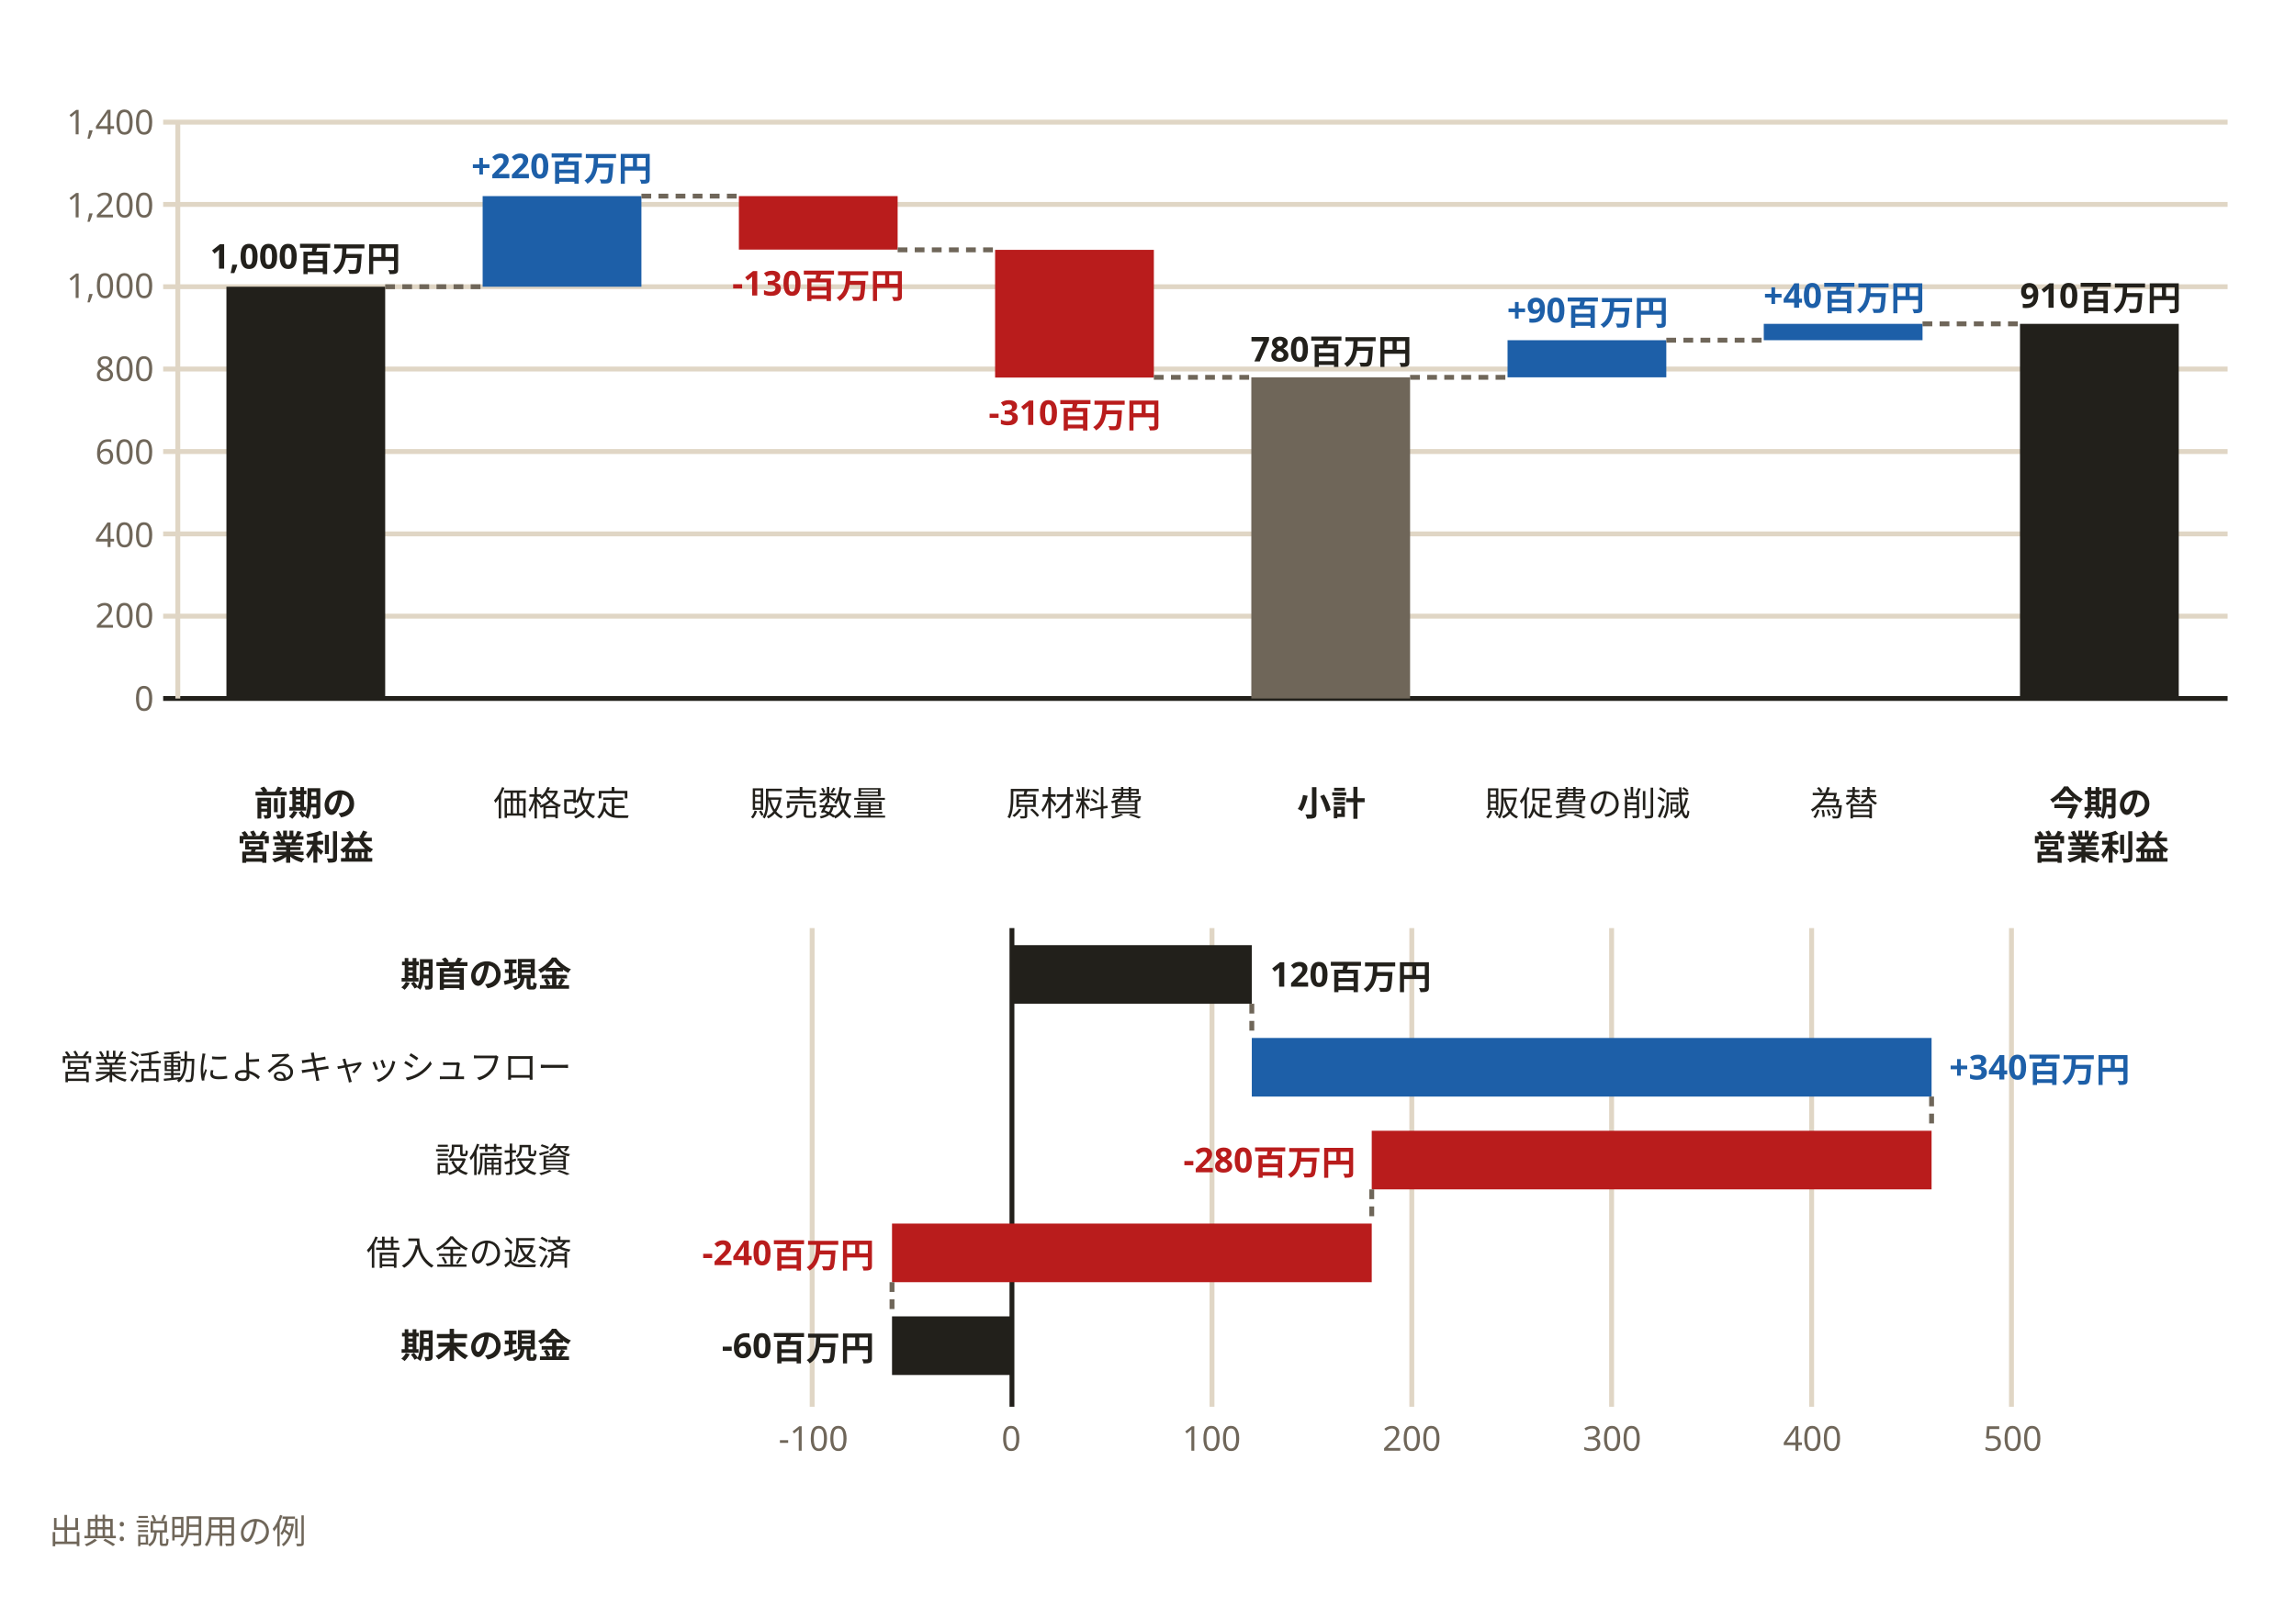
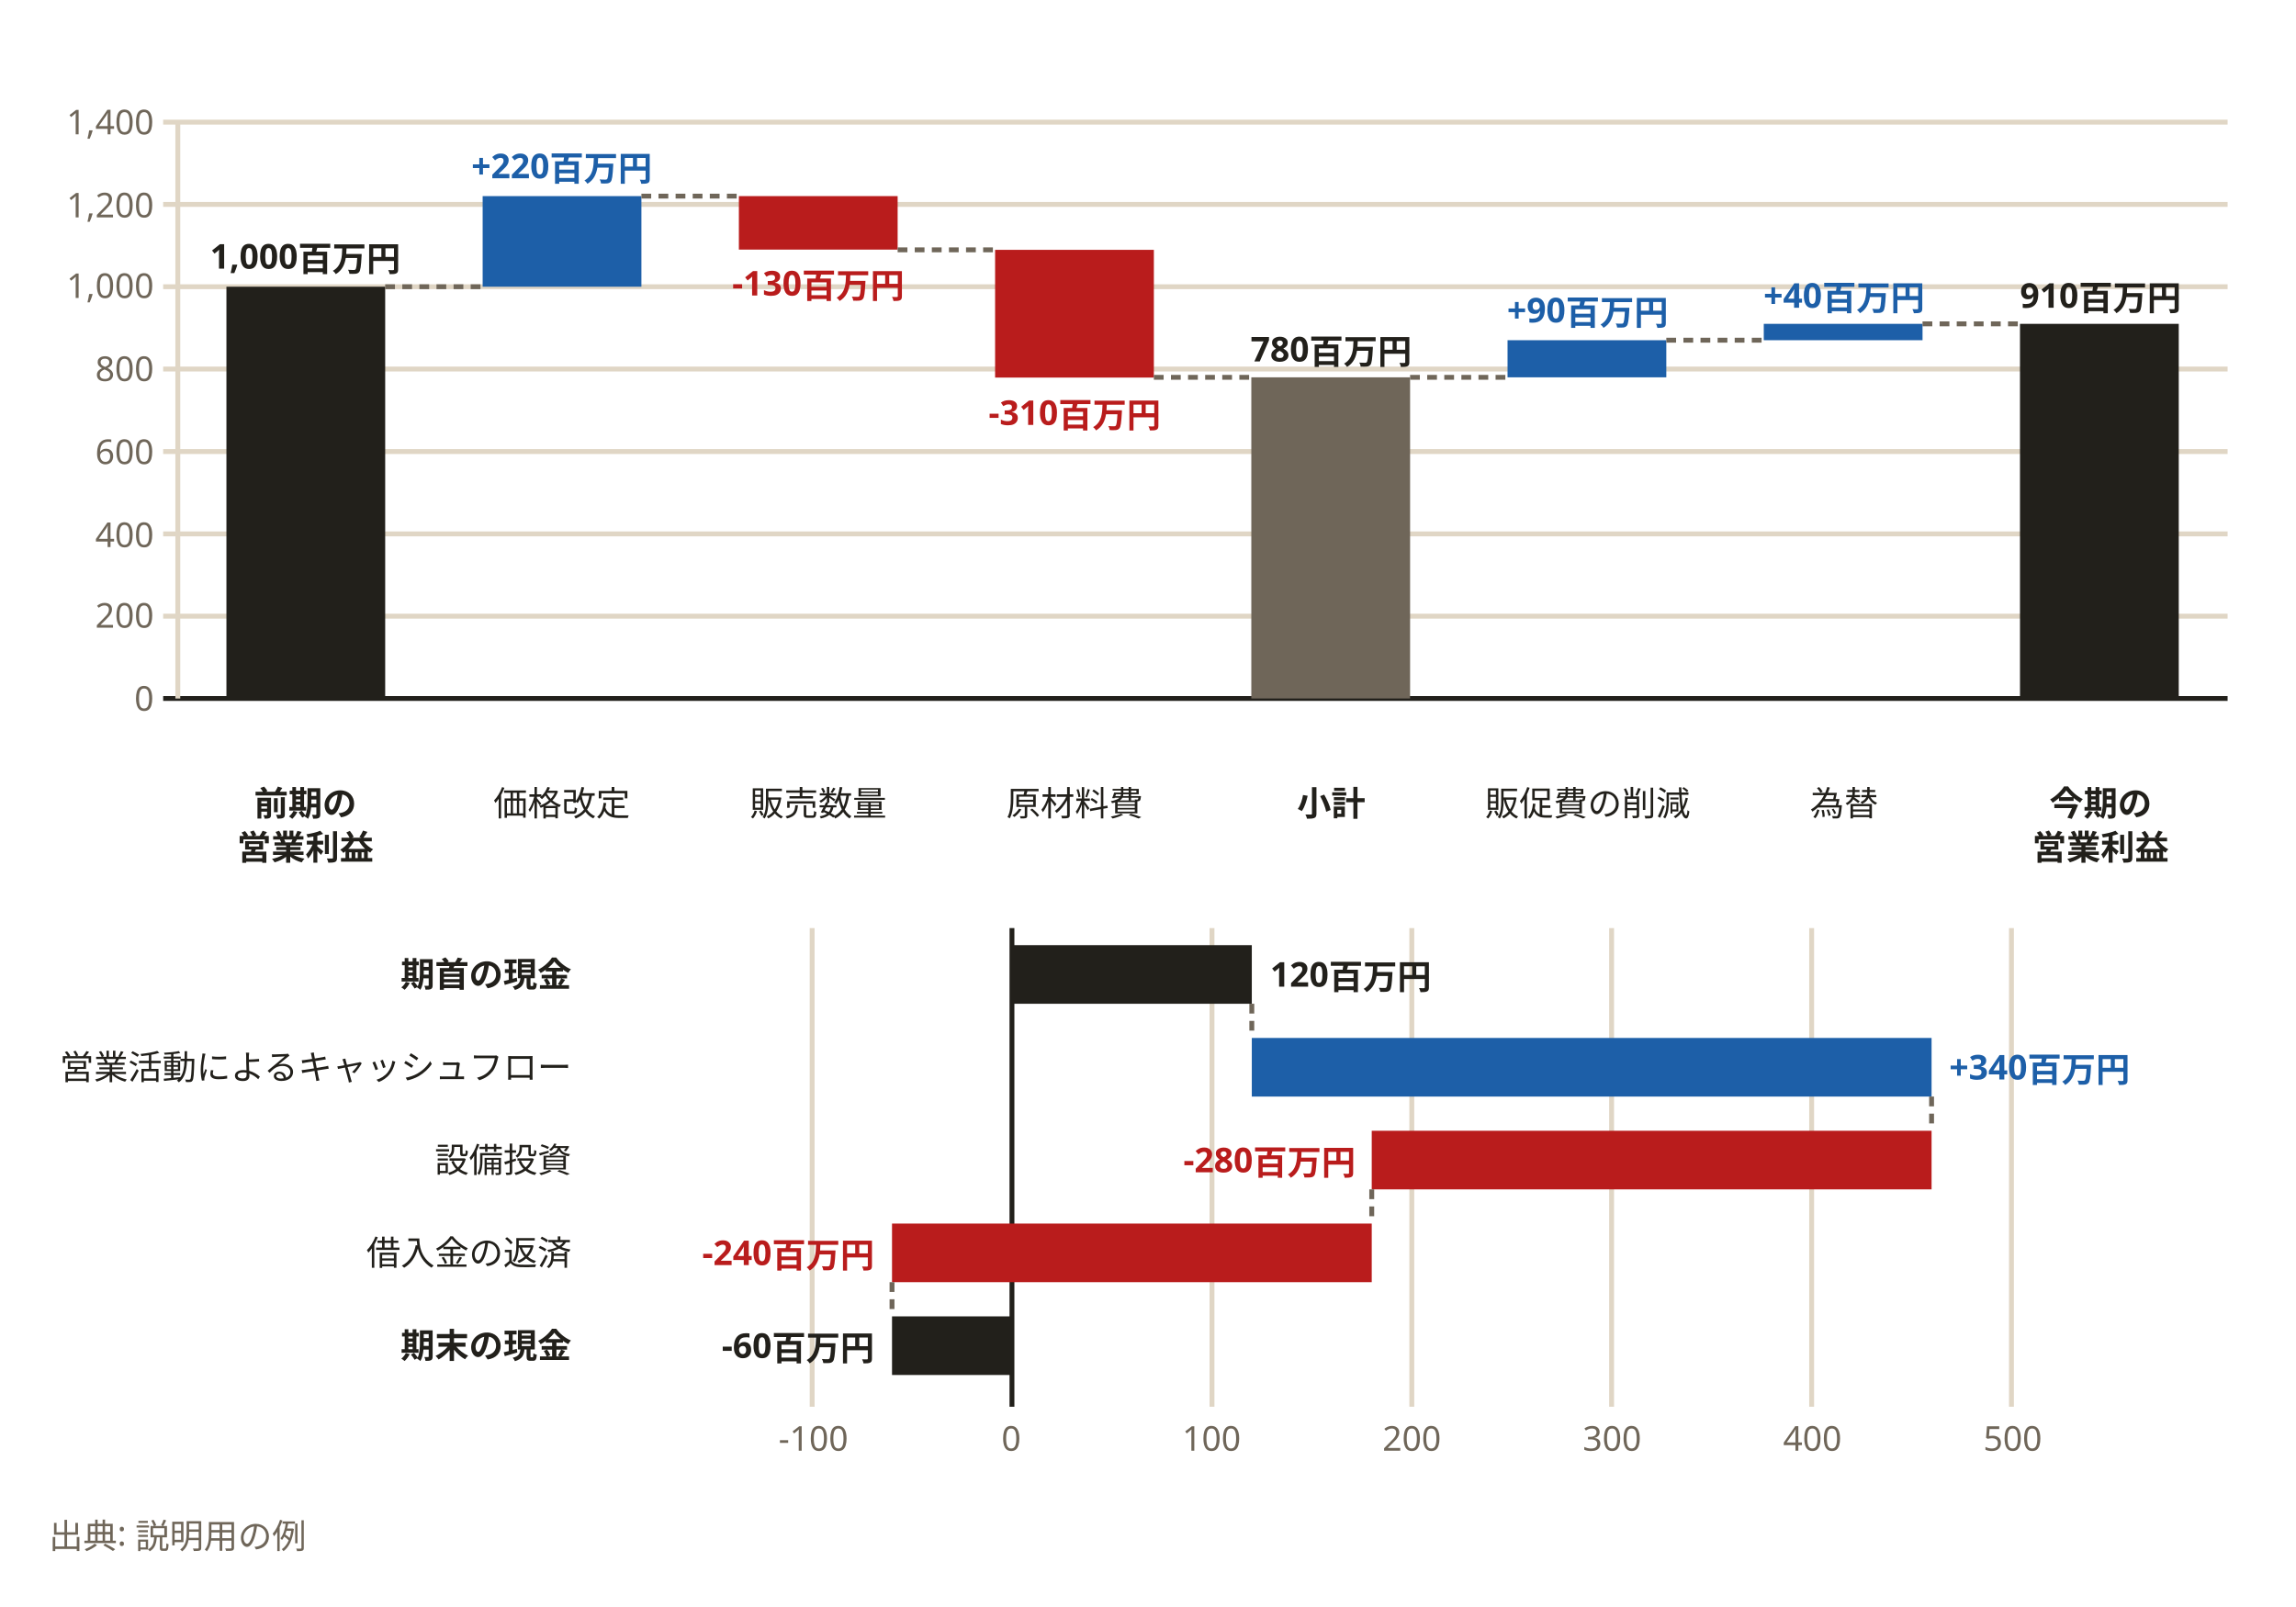
<svg xmlns="http://www.w3.org/2000/svg" width="940" height="658" viewBox="0 0 940 658" role="img" aria-labelledby="svg-title svg-desc">
  <style>
    text { font-family: 'Hiragino Sans','Hiragino Kaku Gothic ProN','Yu Gothic','YuGothic',Meiryo,'Noto Sans JP',sans-serif; }
    .emoji { font-family: 'Noto Color Emoji','Segoe UI Emoji',sans-serif; }
  </style>
  <rect x="0" y="0" width="940" height="658" fill="#ffffff" />
  <path d="M66.8,286 L912,286" fill="none" stroke="#22201b" stroke-width="2" stroke-linejoin="round" />
  <text x="63" y="291" text-anchor="end" font-size="14" fill="#6f6659">0</text>
  <path d="M66.8,252.3 L912,252.3" fill="none" stroke="#e0d6c5" stroke-width="2" stroke-linejoin="round" />
  <text x="63" y="257" text-anchor="end" font-size="14" fill="#6f6659">200</text>
  <path d="M66.8,218.6 L912,218.6" fill="none" stroke="#e0d6c5" stroke-width="2" stroke-linejoin="round" />
  <text x="63" y="224" text-anchor="end" font-size="14" fill="#6f6659">400</text>
  <path d="M66.8,184.9 L912,184.9" fill="none" stroke="#e0d6c5" stroke-width="2" stroke-linejoin="round" />
  <text x="63" y="190" text-anchor="end" font-size="14" fill="#6f6659">600</text>
  <path d="M66.8,151.1 L912,151.1" fill="none" stroke="#e0d6c5" stroke-width="2" stroke-linejoin="round" />
  <text x="63" y="156" text-anchor="end" font-size="14" fill="#6f6659">800</text>
  <path d="M66.8,117.4 L912,117.4" fill="none" stroke="#e0d6c5" stroke-width="2" stroke-linejoin="round" />
  <text x="63" y="122" text-anchor="end" font-size="14" fill="#6f6659">1,000</text>
  <path d="M66.8,83.7 L912,83.7" fill="none" stroke="#e0d6c5" stroke-width="2" stroke-linejoin="round" />
  <text x="63" y="89" text-anchor="end" font-size="14" fill="#6f6659">1,200</text>
  <path d="M66.8,50 L912,50" fill="none" stroke="#e0d6c5" stroke-width="2" stroke-linejoin="round" />
  <text x="63" y="55" text-anchor="end" font-size="14" fill="#6f6659">1,400</text>
  <path d="M72.8,50 L72.8,286" fill="none" stroke="#e0d6c5" stroke-width="2" stroke-linejoin="round" />
  <path d="M92.7,117.4 H157.7 V286 H92.7 Z" fill="#22201b" />
  <path d="M197.6,80.3 H262.6 V117.4 H197.6 Z" fill="#1d5fa8" />
  <path d="M302.5,80.3 H367.5 V102.2 H302.5 Z" fill="#b91c1c" />
  <path d="M407.4,102.3 H472.4 V154.6 H407.4 Z" fill="#b91c1c" />
  <path d="M512.3,154.5 H577.3 V286 H512.3 Z" fill="#6f6659" />
  <path d="M617.2,139.3 H682.2 V154.5 H617.2 Z" fill="#1d5fa8" />
  <path d="M722.1,132.6 H787.1 V139.3 H722.1 Z" fill="#1d5fa8" />
  <path d="M827,132.6 H892 V286 H827 Z" fill="#22201b" />
  <path d="M157.7,117.4 L197.6,117.4" fill="none" stroke="#6f6659" stroke-width="2" stroke-linejoin="round" stroke-dasharray="4,3" />
  <path d="M262.6,80.3 L302.5,80.3" fill="none" stroke="#6f6659" stroke-width="2" stroke-linejoin="round" stroke-dasharray="4,3" />
  <path d="M367.5,102.3 L407.4,102.3" fill="none" stroke="#6f6659" stroke-width="2" stroke-linejoin="round" stroke-dasharray="4,3" />
  <path d="M472.4,154.5 L512.3,154.5" fill="none" stroke="#6f6659" stroke-width="2" stroke-linejoin="round" stroke-dasharray="4,3" />
  <path d="M577.3,154.5 L617.2,154.5" fill="none" stroke="#6f6659" stroke-width="2" stroke-linejoin="round" stroke-dasharray="4,3" />
  <path d="M682.2,139.3 L722.1,139.3" fill="none" stroke="#6f6659" stroke-width="2" stroke-linejoin="round" stroke-dasharray="4,3" />
  <path d="M787.1,132.6 L827,132.6" fill="none" stroke="#6f6659" stroke-width="2" stroke-linejoin="round" stroke-dasharray="4,3" />
  <text x="125" y="110" text-anchor="middle" font-size="14" font-weight="700" fill="#22201b">1,000百万円</text>
  <text x="230" y="73" text-anchor="middle" font-size="14" font-weight="700" fill="#1d5fa8">+220百万円</text>
  <text x="335" y="121" text-anchor="middle" font-size="14" font-weight="700" fill="#b91c1c">-130百万円</text>
  <text x="440" y="174" text-anchor="middle" font-size="14" font-weight="700" fill="#b91c1c">-310百万円</text>
  <text x="545" y="148" text-anchor="middle" font-size="14" font-weight="700" fill="#22201b">780百万円</text>
  <text x="650" y="132" text-anchor="middle" font-size="14" font-weight="700" fill="#1d5fa8">+90百万円</text>
  <text x="755" y="126" text-anchor="middle" font-size="14" font-weight="700" fill="#1d5fa8">+40百万円</text>
  <text x="860" y="126" text-anchor="middle" font-size="14" font-weight="700" fill="#22201b">910百万円</text>
  <text x="125" y="334" text-anchor="middle" font-size="14" font-weight="700" fill="#22201b">前期の</text>
  <text x="125" y="352" text-anchor="middle" font-size="14" font-weight="700" fill="#22201b">営業利益</text>
  <text x="230" y="334" text-anchor="middle" font-size="14" fill="#22201b">価格改定</text>
  <text x="335" y="334" text-anchor="middle" font-size="14" fill="#22201b">販売数量</text>
  <text x="440" y="334" text-anchor="middle" font-size="14" fill="#22201b">原材料費</text>
  <text x="545" y="334" text-anchor="middle" font-size="14" font-weight="700" fill="#22201b">小計</text>
  <text x="650" y="334" text-anchor="middle" font-size="14" fill="#22201b">販促費の削減</text>
  <text x="755" y="334" text-anchor="middle" font-size="14" fill="#22201b">為替</text>
  <text x="860" y="334" text-anchor="middle" font-size="14" font-weight="700" fill="#22201b">今期の</text>
  <text x="860" y="352" text-anchor="middle" font-size="14" font-weight="700" fill="#22201b">営業利益</text>
  <path d="M332.5,380 L332.5,576" fill="none" stroke="#e0d6c5" stroke-width="2" stroke-linejoin="round" />
  <text x="333" y="594" text-anchor="middle" font-size="14" fill="#6f6659">-100</text>
  <path d="M414.3,380 L414.3,576" fill="none" stroke="#22201b" stroke-width="2" stroke-linejoin="round" />
  <text x="414" y="594" text-anchor="middle" font-size="14" fill="#6f6659">0</text>
  <path d="M496.2,380 L496.2,576" fill="none" stroke="#e0d6c5" stroke-width="2" stroke-linejoin="round" />
  <text x="496" y="594" text-anchor="middle" font-size="14" fill="#6f6659">100</text>
  <path d="M578,380 L578,576" fill="none" stroke="#e0d6c5" stroke-width="2" stroke-linejoin="round" />
  <text x="578" y="594" text-anchor="middle" font-size="14" fill="#6f6659">200</text>
  <path d="M659.8,380 L659.8,576" fill="none" stroke="#e0d6c5" stroke-width="2" stroke-linejoin="round" />
  <text x="660" y="594" text-anchor="middle" font-size="14" fill="#6f6659">300</text>
  <path d="M741.7,380 L741.7,576" fill="none" stroke="#e0d6c5" stroke-width="2" stroke-linejoin="round" />
  <text x="742" y="594" text-anchor="middle" font-size="14" fill="#6f6659">400</text>
  <path d="M823.5,380 L823.5,576" fill="none" stroke="#e0d6c5" stroke-width="2" stroke-linejoin="round" />
  <text x="824" y="594" text-anchor="middle" font-size="14" fill="#6f6659">500</text>
  <path d="M414.3,387 H512.5 V411 H414.3 Z" fill="#22201b" />
  <text x="234" y="404" text-anchor="end" font-size="14" font-weight="700" fill="#22201b">期首の現金</text>
  <path d="M512.5,425 H790.8 V449 H512.5 Z" fill="#1d5fa8" />
  <text x="234" y="442" text-anchor="end" font-size="14" fill="#22201b">営業活動によるキャッシュフロー</text>
  <path d="M561.6,463 H790.8 V487 H561.6 Z" fill="#b91c1c" />
  <text x="234" y="480" text-anchor="end" font-size="14" fill="#22201b">設備投資</text>
  <path d="M365.2,501 H561.6 V525 H365.2 Z" fill="#b91c1c" />
  <text x="234" y="518" text-anchor="end" font-size="14" fill="#22201b">借入金の返済</text>
  <path d="M365.2,539 H414.3 V563 H365.2 Z" fill="#22201b" />
  <text x="234" y="556" text-anchor="end" font-size="14" font-weight="700" fill="#22201b">期末の現金</text>
  <path d="M512.5,411 L512.5,425" fill="none" stroke="#6f6659" stroke-width="2" stroke-linejoin="round" stroke-dasharray="4,3" />
  <path d="M790.8,449 L790.8,463" fill="none" stroke="#6f6659" stroke-width="2" stroke-linejoin="round" stroke-dasharray="4,3" />
  <path d="M561.6,487 L561.6,501" fill="none" stroke="#6f6659" stroke-width="2" stroke-linejoin="round" stroke-dasharray="4,3" />
  <path d="M365.2,525 L365.2,539" fill="none" stroke="#6f6659" stroke-width="2" stroke-linejoin="round" stroke-dasharray="4,3" />
  <text x="520" y="404" font-size="14" font-weight="700" fill="#22201b">120百万円</text>
  <text x="798" y="442" font-size="14" font-weight="700" fill="#1d5fa8">+340百万円</text>
  <text x="555" y="480" text-anchor="end" font-size="14" font-weight="700" fill="#b91c1c">-280百万円</text>
  <text x="358" y="518" text-anchor="end" font-size="14" font-weight="700" fill="#b91c1c">-240百万円</text>
  <text x="358" y="556" text-anchor="end" font-size="14" font-weight="700" fill="#22201b">-60百万円</text>
-   <text x="20" y="632" font-size="14" font-weight="400" fill="#6f6659">出典: 説明用の例</text>
+   <text x="20" y="634" font-size="14" font-weight="400" fill="#6f6659">出典: 説明用の例</text>
</svg>
